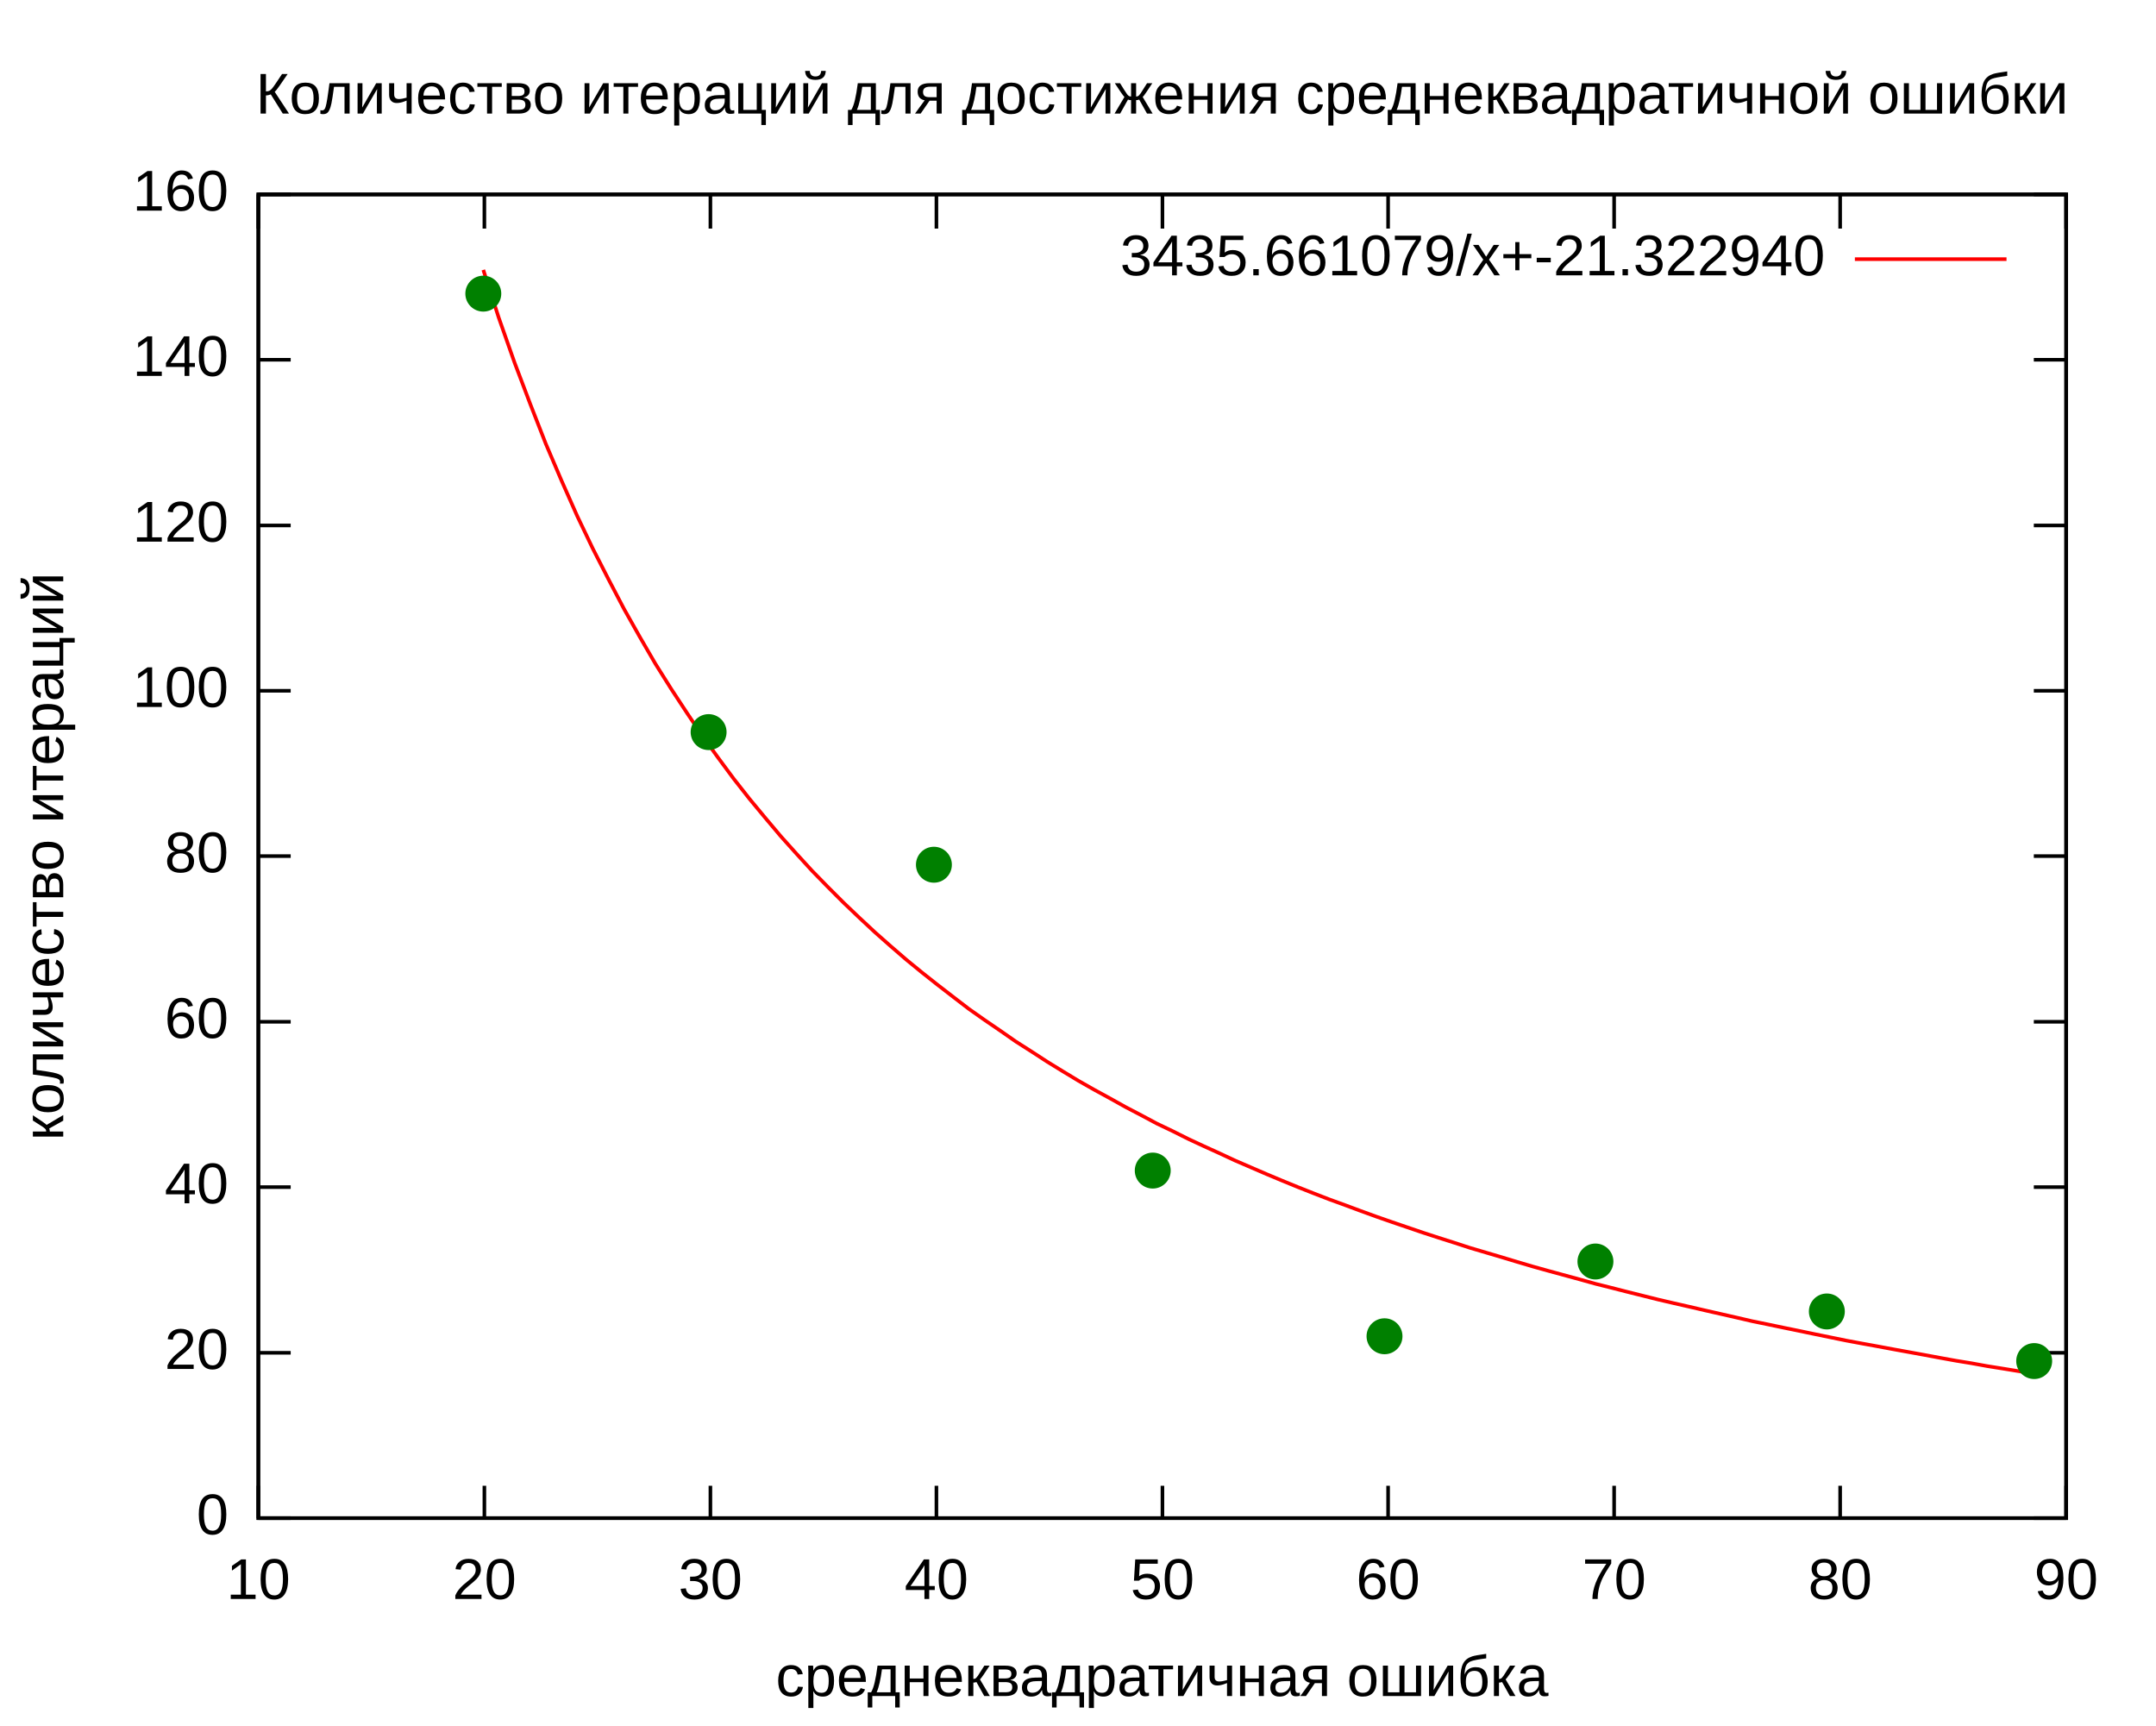
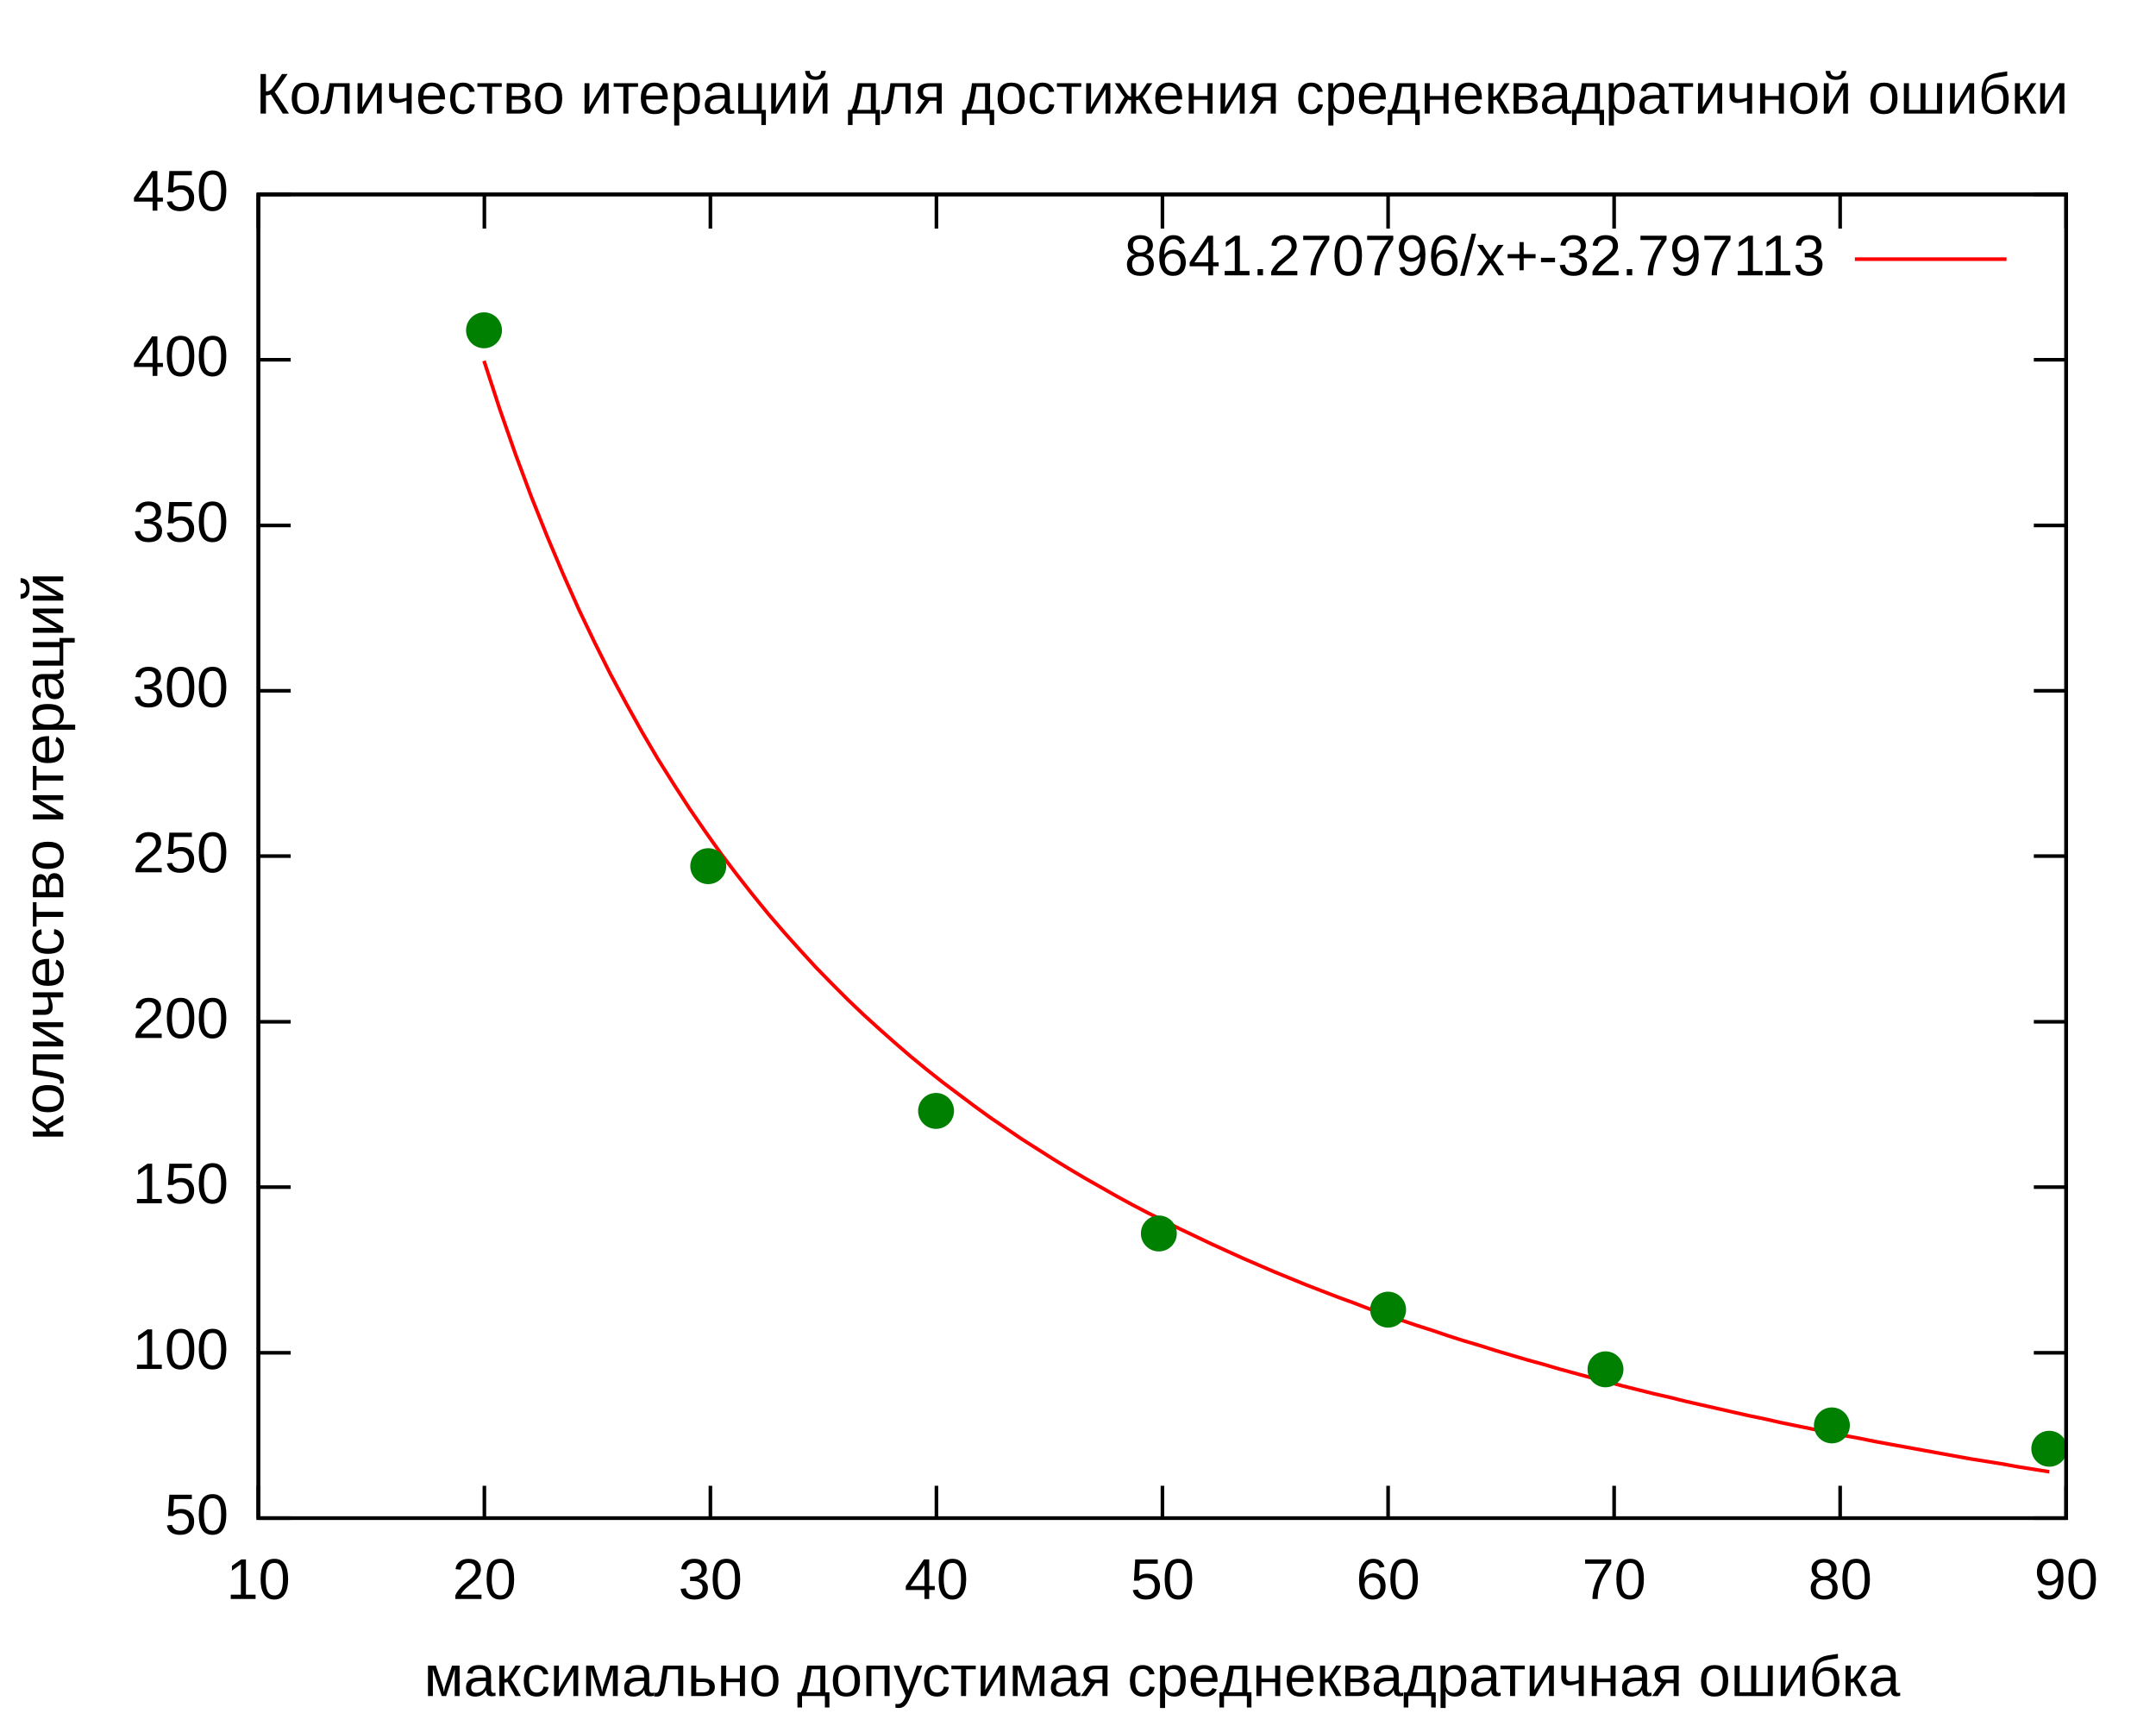
<svg xmlns="http://www.w3.org/2000/svg" xmlns:xlink="http://www.w3.org/1999/xlink" width="600" height="480" viewBox="0 0 600 480">
  <g id="gnuplot_canvas">
    <rect x="0" y="0" width="600" height="480" fill="none" />
    <defs>
      <circle id="gpDot" r="0.5" stroke-width="0.5" />
      <path id="gpPt0" stroke-width="0.222" stroke="currentColor" d="M-1,0 h2 M0,-1 v2" />
      <path id="gpPt1" stroke-width="0.222" stroke="currentColor" d="M-1,-1 L1,1 M1,-1 L-1,1" />
      <path id="gpPt2" stroke-width="0.222" stroke="currentColor" d="M-1,0 L1,0 M0,-1 L0,1 M-1,-1 L1,1 M-1,1 L1,-1" />
      <rect id="gpPt3" stroke-width="0.222" stroke="currentColor" x="-1" y="-1" width="2" height="2" />
      <rect id="gpPt4" stroke-width="0.222" stroke="currentColor" fill="currentColor" x="-1" y="-1" width="2" height="2" />
      <circle id="gpPt5" stroke-width="0.222" stroke="currentColor" cx="0" cy="0" r="1" />
      <use xlink:href="#gpPt5" id="gpPt6" fill="currentColor" stroke="none" />
      <path id="gpPt7" stroke-width="0.222" stroke="currentColor" d="M0,-1.33 L-1.33,0.67 L1.33,0.67 z" />
      <use xlink:href="#gpPt7" id="gpPt8" fill="currentColor" stroke="none" />
      <use xlink:href="#gpPt7" id="gpPt9" stroke="currentColor" transform="rotate(180)" />
      <use xlink:href="#gpPt9" id="gpPt10" fill="currentColor" stroke="none" />
      <use xlink:href="#gpPt3" id="gpPt11" stroke="currentColor" transform="rotate(45)" />
      <use xlink:href="#gpPt11" id="gpPt12" fill="currentColor" stroke="none" />
    </defs>
    <g style="fill:none; color:white; stroke:currentColor; stroke-width:1.00; stroke-linecap:butt; stroke-linejoin:miter">
</g>
    <g style="fill:none; color:black; stroke:currentColor; stroke-width:1.00; stroke-linecap:butt; stroke-linejoin:miter">
      <path stroke="black" d="M71.9,422.4 L80.9,422.4 M575.0,422.4 L566.0,422.4  h0.01" />
      <g transform="translate(63.6,426.9)" style="stroke:none; fill:black; font-family:Arial; font-size:12.00pt; text-anchor:end">
-         <text> 0</text>
+         <text> 50</text>
      </g>
      <path stroke="black" d="M71.9,376.4 L80.9,376.4 M575.0,376.4 L566.0,376.4  h0.01" />
      <g transform="translate(63.6,380.9)" style="stroke:none; fill:black; font-family:Arial; font-size:12.00pt; text-anchor:end">
-         <text> 20</text>
+         <text> 100</text>
      </g>
      <path stroke="black" d="M71.9,330.3 L80.9,330.3 M575.0,330.3 L566.0,330.3  h0.01" />
      <g transform="translate(63.6,334.8)" style="stroke:none; fill:black; font-family:Arial; font-size:12.00pt; text-anchor:end">
-         <text> 40</text>
+         <text> 150</text>
      </g>
      <path stroke="black" d="M71.9,284.3 L80.9,284.3 M575.0,284.3 L566.0,284.3  h0.01" />
      <g transform="translate(63.6,288.8)" style="stroke:none; fill:black; font-family:Arial; font-size:12.00pt; text-anchor:end">
-         <text> 60</text>
+         <text> 200</text>
      </g>
      <path stroke="black" d="M71.9,238.2 L80.9,238.2 M575.0,238.2 L566.0,238.2  h0.01" />
      <g transform="translate(63.6,242.7)" style="stroke:none; fill:black; font-family:Arial; font-size:12.00pt; text-anchor:end">
-         <text> 80</text>
+         <text> 250</text>
      </g>
      <path stroke="black" d="M71.9,192.2 L80.9,192.2 M575.0,192.2 L566.0,192.2  h0.01" />
      <g transform="translate(63.6,196.7)" style="stroke:none; fill:black; font-family:Arial; font-size:12.00pt; text-anchor:end">
-         <text> 100</text>
+         <text> 300</text>
      </g>
      <path stroke="black" d="M71.9,146.2 L80.9,146.2 M575.0,146.2 L566.0,146.2  h0.01" />
      <g transform="translate(63.6,150.7)" style="stroke:none; fill:black; font-family:Arial; font-size:12.00pt; text-anchor:end">
-         <text> 120</text>
+         <text> 350</text>
      </g>
      <path stroke="black" d="M71.9,100.1 L80.9,100.1 M575.0,100.1 L566.0,100.1  h0.01" />
      <g transform="translate(63.6,104.6)" style="stroke:none; fill:black; font-family:Arial; font-size:12.00pt; text-anchor:end">
-         <text> 140</text>
+         <text> 400</text>
      </g>
      <path stroke="black" d="M71.9,54.1 L80.9,54.1 M575.0,54.1 L566.0,54.1  h0.01" />
      <g transform="translate(63.6,58.6)" style="stroke:none; fill:black; font-family:Arial; font-size:12.00pt; text-anchor:end">
-         <text> 160</text>
+         <text> 450</text>
      </g>
      <path stroke="black" d="M71.9,422.4 L71.9,413.4 M71.9,54.1 L71.9,63.1  h0.01" />
      <g transform="translate(71.9,444.9)" style="stroke:none; fill:black; font-family:Arial; font-size:12.00pt; text-anchor:middle">
        <text> 10</text>
      </g>
      <path stroke="black" d="M134.8,422.4 L134.8,413.4 M134.8,54.1 L134.8,63.1  h0.01" />
      <g transform="translate(134.8,444.9)" style="stroke:none; fill:black; font-family:Arial; font-size:12.00pt; text-anchor:middle">
        <text> 20</text>
      </g>
      <path stroke="black" d="M197.7,422.4 L197.7,413.4 M197.7,54.1 L197.7,63.1  h0.01" />
      <g transform="translate(197.7,444.9)" style="stroke:none; fill:black; font-family:Arial; font-size:12.00pt; text-anchor:middle">
        <text> 30</text>
      </g>
      <path stroke="black" d="M260.6,422.4 L260.6,413.4 M260.6,54.1 L260.6,63.1  h0.01" />
      <g transform="translate(260.6,444.9)" style="stroke:none; fill:black; font-family:Arial; font-size:12.00pt; text-anchor:middle">
        <text> 40</text>
      </g>
      <path stroke="black" d="M323.5,422.4 L323.5,413.4 M323.5,54.1 L323.5,63.1  h0.01" />
      <g transform="translate(323.5,444.9)" style="stroke:none; fill:black; font-family:Arial; font-size:12.00pt; text-anchor:middle">
        <text> 50</text>
      </g>
      <path stroke="black" d="M386.3,422.4 L386.3,413.4 M386.3,54.1 L386.3,63.1  h0.01" />
      <g transform="translate(386.3,444.9)" style="stroke:none; fill:black; font-family:Arial; font-size:12.00pt; text-anchor:middle">
        <text> 60</text>
      </g>
      <path stroke="black" d="M449.2,422.4 L449.2,413.4 M449.2,54.1 L449.2,63.1  h0.01" />
      <g transform="translate(449.2,444.9)" style="stroke:none; fill:black; font-family:Arial; font-size:12.00pt; text-anchor:middle">
        <text> 70</text>
      </g>
      <path stroke="black" d="M512.1,422.4 L512.1,413.4 M512.1,54.1 L512.1,63.1  h0.01" />
      <g transform="translate(512.1,444.9)" style="stroke:none; fill:black; font-family:Arial; font-size:12.00pt; text-anchor:middle">
        <text> 80</text>
      </g>
      <path stroke="black" d="M575.0,422.4 L575.0,413.4 M575.0,54.1 L575.0,63.1  h0.01" />
      <g transform="translate(575.0,444.9)" style="stroke:none; fill:black; font-family:Arial; font-size:12.00pt; text-anchor:middle">
        <text> 90</text>
      </g>
      <path stroke="black" d="M71.9,54.1 L71.9,422.4 L575.0,422.4 L575.0,54.1 L71.9,54.1 Z  h0.01" />
      <g transform="translate(17.6,238.3) rotate(270)" style="stroke:none; fill:black; font-family:Arial; font-size:12.00pt; text-anchor:middle">
        <text>количество итераций</text>
      </g>
      <g transform="translate(323.4,471.9)" style="stroke:none; fill:black; font-family:Arial; font-size:12.00pt; text-anchor:middle">
-         <text>среднеквадратичная ошибка</text>
+         <text>максимально допустимая среднеквадратичная ошибка</text>
      </g>
      <g transform="translate(323.4,31.6)" style="stroke:none; fill:black; font-family:Arial; font-size:12.00pt; text-anchor:middle">
        <text>Количество итераций для достижения среднеквадратичной ошибки</text>
      </g>
    </g>
    <g id="gnuplot_plot_1">
      <g style="fill:none; color:red; stroke:currentColor; stroke-width:1.00; stroke-linecap:butt; stroke-linejoin:miter">
        <g transform="translate(507.9,76.6)" style="stroke:none; fill:black; font-family:Arial; font-size:12.00pt; text-anchor:end">
-           <text>3435.661079/x+-21.322940</text>
+           <text>8641.270796/x+-32.797113</text>
        </g>
-         <path d="M516.2,72.1 L558.4,72.1 M134.5,75.1 L138.8,88.4 L143.2,100.9 L147.6,112.5 L151.9,123.5 L156.3,133.8    L160.6,143.5 L165.0,152.7 L169.4,161.3 L173.7,169.5 L178.1,177.3 L182.4,184.7 L186.8,191.7 L191.2,198.4    L195.5,204.8 L199.9,210.9 L204.2,216.7 L208.6,222.3 L213.0,227.6 L217.3,232.7 L221.7,237.6 L226.0,242.3    L230.4,246.8 L234.8,251.2 L239.1,255.3 L243.5,259.4 L247.8,263.2 L252.2,267.0 L256.6,270.6 L260.9,274.0    L265.3,277.4 L269.6,280.7 L274.0,283.8 L278.4,286.8 L282.7,289.8 L287.1,292.6 L291.4,295.4 L295.8,298.1    L300.1,300.7 L304.5,303.2 L308.9,305.6 L313.2,308.0 L317.6,310.3 L321.9,312.6 L326.3,314.7 L330.7,316.9    L335.0,318.9 L339.4,320.9 L343.7,322.9 L348.1,324.8 L352.5,326.7 L356.8,328.5 L361.2,330.3 L365.5,332.0    L369.9,333.7 L374.3,335.3 L378.6,336.9 L383.0,338.5 L387.3,340.0 L391.7,341.5 L396.1,343.0 L400.4,344.4    L404.8,345.8 L409.1,347.2 L413.5,348.5 L417.9,349.8 L422.2,351.1 L426.6,352.4 L430.9,353.6 L435.3,354.8    L439.7,356.0 L444.0,357.2 L448.4,358.3 L452.7,359.4 L457.1,360.5 L461.5,361.6 L465.8,362.6 L470.2,363.6    L474.5,364.6 L478.9,365.6 L483.3,366.6 L487.6,367.6 L492.0,368.5 L496.3,369.4 L500.7,370.3 L505.0,371.2    L509.4,372.1 L513.8,373.0 L518.1,373.8 L522.5,374.6 L526.8,375.4 L531.2,376.2 L535.6,377.0 L539.9,377.8    L544.3,378.6 L548.6,379.3 L553.0,380.1 L557.4,380.8 L561.7,381.5 L566.1,382.2  h0.01" />
+         <path d="M516.2,72.1 L558.4,72.1 M134.7,100.4 L139.1,113.9 L143.5,126.5 L147.9,138.3 L152.3,149.3 L156.7,159.7    L161.1,169.6 L165.5,178.8 L169.9,187.6 L174.3,195.8 L178.7,203.7 L183.1,211.2 L187.5,218.2 L191.9,225.0    L196.3,231.4 L200.7,237.6 L205.1,243.4 L209.5,249.0 L213.9,254.4 L218.3,259.5 L222.7,264.4 L227.1,269.2    L231.5,273.7 L235.9,278.1 L240.3,282.3 L244.7,286.3 L249.1,290.2 L253.5,294.0 L257.9,297.6 L262.3,301.1    L266.7,304.4 L271.1,307.7 L275.5,310.9 L279.9,313.9 L284.3,316.9 L288.7,319.7 L293.1,322.5 L297.5,325.2    L301.9,327.8 L306.3,330.3 L310.7,332.8 L315.1,335.2 L319.5,337.5 L323.9,339.7 L328.3,341.9 L332.7,344.0    L337.1,346.1 L341.5,348.1 L345.9,350.1 L350.3,352.0 L354.7,353.9 L359.1,355.7 L363.5,357.5 L367.9,359.2    L372.3,360.9 L376.7,362.5 L381.1,364.2 L385.5,365.7 L389.9,367.3 L394.3,368.8 L398.7,370.2 L403.1,371.7    L407.5,373.1 L411.9,374.4 L416.3,375.8 L420.7,377.1 L425.1,378.4 L429.5,379.6 L433.9,380.9 L438.3,382.1    L442.7,383.3 L447.1,384.4 L451.5,385.6 L455.9,386.7 L460.3,387.8 L464.7,388.8 L469.1,389.9 L473.5,390.9    L477.9,391.9 L482.3,392.9 L486.7,393.9 L491.1,394.8 L495.5,395.8 L499.9,396.7 L504.3,397.6 L508.7,398.5    L513.1,399.4 L517.5,400.2 L521.9,401.1 L526.3,401.9 L530.7,402.7 L535.1,403.5 L539.5,404.3 L543.9,405.1    L548.3,405.9 L552.7,406.6 L557.1,407.3 L561.5,408.1 L565.9,408.8 L570.3,409.5  h0.01" />
      </g>
    </g>
    <g id="gnuplot_plot_2">
      <g style="fill:none; color:green; stroke:currentColor; stroke-width:1.00; stroke-linecap:butt; stroke-linejoin:miter">
-         <use xlink:href="#gpPt6" transform="translate(134.5,81.7) scale(4.50)" color="green" />
-         <use xlink:href="#gpPt6" transform="translate(197.2,203.7) scale(4.50)" color="green" />
-         <use xlink:href="#gpPt6" transform="translate(259.9,240.6) scale(4.50)" color="green" />
-         <use xlink:href="#gpPt6" transform="translate(320.8,325.7) scale(4.50)" color="green" />
-         <use xlink:href="#gpPt6" transform="translate(385.3,371.8) scale(4.50)" color="green" />
-         <use xlink:href="#gpPt6" transform="translate(444.0,351.0) scale(4.50)" color="green" />
-         <use xlink:href="#gpPt6" transform="translate(508.4,364.9) scale(4.50)" color="green" />
-         <use xlink:href="#gpPt6" transform="translate(566.1,378.7) scale(4.50)" color="green" />
+         <use xlink:href="#gpPt6" transform="translate(134.7,91.9) scale(4.50)" color="green" />
+         <use xlink:href="#gpPt6" transform="translate(197.1,241.0) scale(4.50)" color="green" />
+         <use xlink:href="#gpPt6" transform="translate(260.5,309.1) scale(4.50)" color="green" />
+         <use xlink:href="#gpPt6" transform="translate(322.5,343.2) scale(4.50)" color="green" />
+         <use xlink:href="#gpPt6" transform="translate(386.3,364.4) scale(4.50)" color="green" />
+         <use xlink:href="#gpPt6" transform="translate(446.8,381.0) scale(4.50)" color="green" />
+         <use xlink:href="#gpPt6" transform="translate(509.8,396.6) scale(4.50)" color="green" />
+         <use xlink:href="#gpPt6" transform="translate(570.3,403.1) scale(4.50)" color="green" />
      </g>
    </g>
    <g style="fill:none; color:black; stroke:currentColor; stroke-width:1.00; stroke-linecap:butt; stroke-linejoin:miter">
      <path stroke="black" d="M71.9,54.1 L71.9,422.4 L575.0,422.4 L575.0,54.1 L71.9,54.1 Z  h0.01" />
    </g>
  </g>
</svg>
